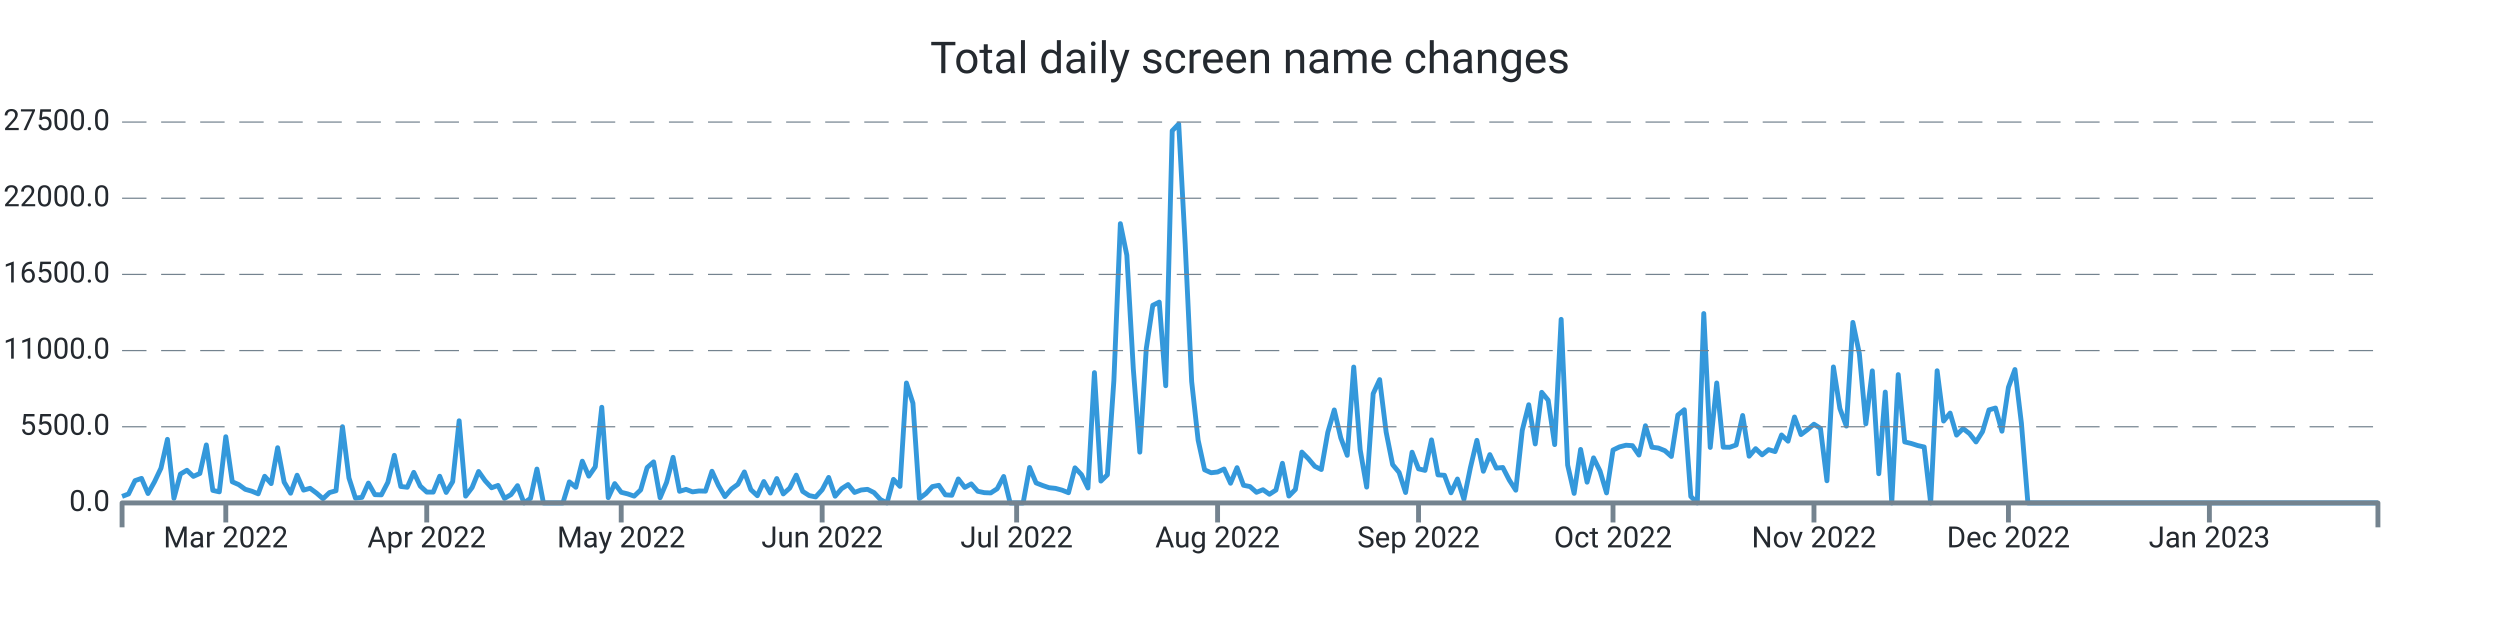
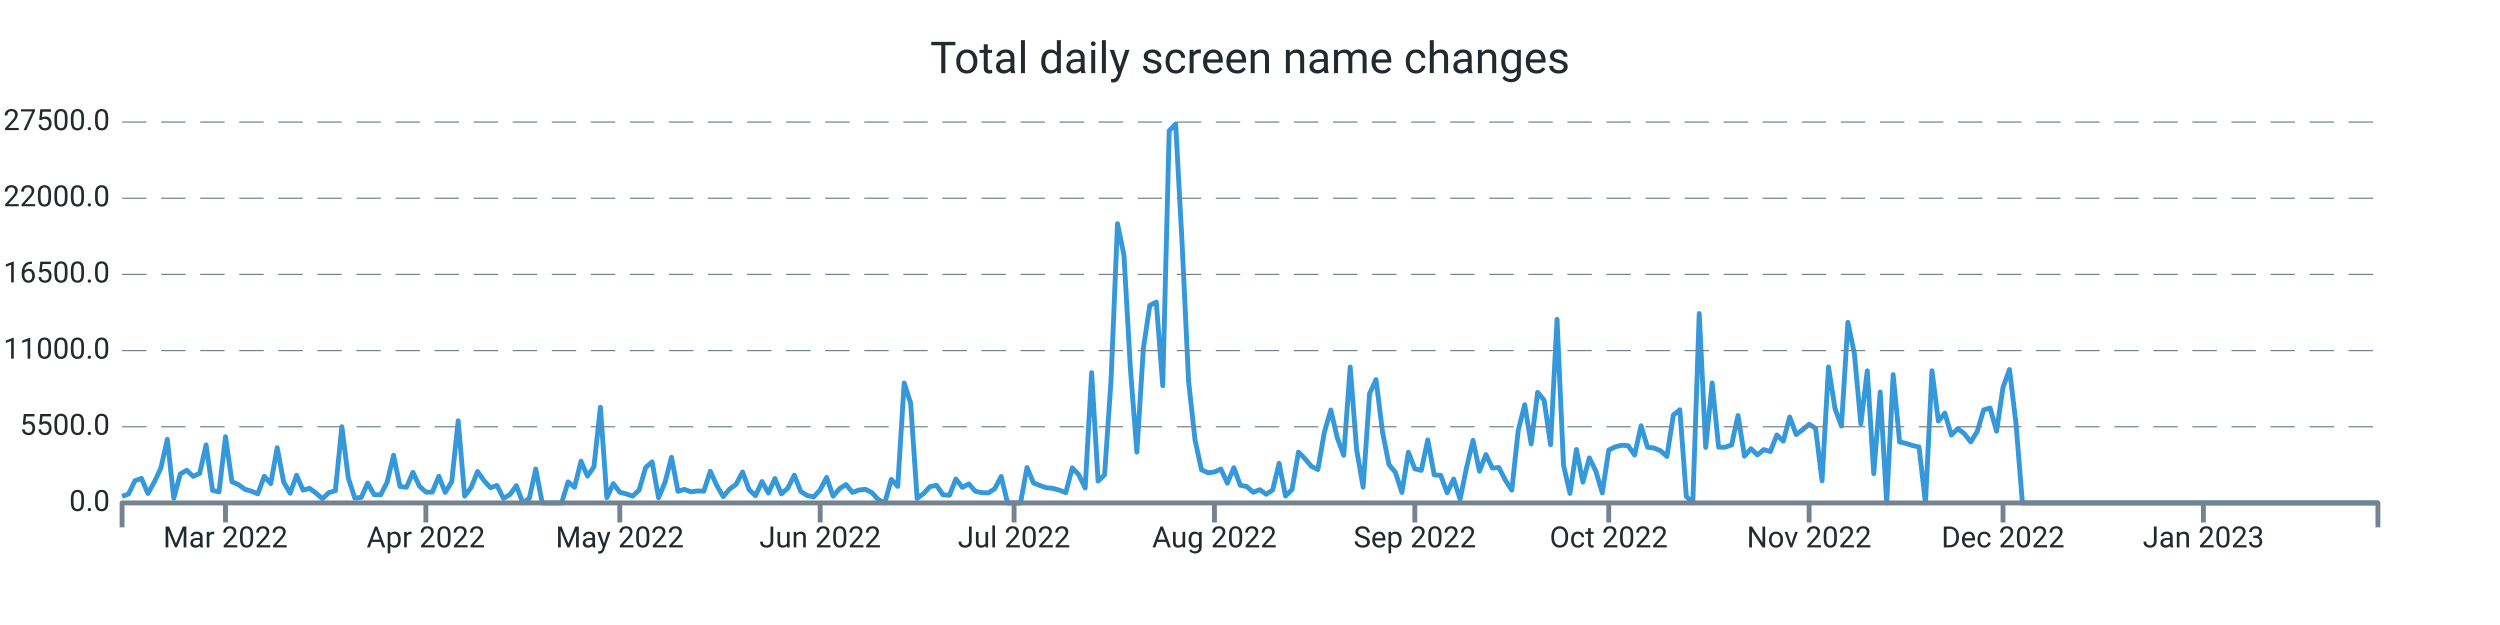
<svg xmlns="http://www.w3.org/2000/svg" width="1024.0" height="256.0" viewBox="0 0 1024.0 256.0" preserveAspectRatio="xMidYMid meet">
-   <path stroke="#3498db" stroke-linejoin="round" d="M 50.0 203.339 L 50 203.339L 52.655 202.33L 55.31 196.867L 57.966 195.948L 60.621 202.143L 63.276 197.355L 65.931 191.761L 68.586 179.962L 71.241 204.094L 73.897 194.172L 76.552 192.618L 79.207 195.125L 81.862 193.928L 84.517 182.248L 87.172 200.866L 89.828 201.456L 92.483 178.89L 95.138 197.338L 97.793 198.501L 100.448 200.418L 103.103 201.184L 105.759 202.267L 108.414 195.091L 111.069 198.081L 113.724 183.389L 116.379 197.474L 119.034 202.018L 121.69 194.66L 124.345 200.753L 127 200.004L 129.655 201.972L 132.31 204.275L 134.966 201.745L 137.621 201.014L 140.276 174.783L 142.931 195.761L 145.586 204.003L 148.241 203.731L 150.897 197.877L 153.552 202.608L 156.207 202.693L 158.862 197.559L 161.517 186.514L 164.172 199.266L 166.828 199.573L 169.483 193.48L 172.138 199.108L 174.793 201.547L 177.448 201.57L 180.103 195.069L 182.759 201.7L 185.414 197.287L 188.069 172.355L 190.724 203.209L 193.379 199.675L 196.034 193.129L 198.69 196.89L 201.345 199.788L 204 198.83L 206.655 204.134L 209.31 202.579L 211.966 198.926L 214.621 206L 217.276 204.128L 219.931 192.125L 222.586 206L 225.241 206L 227.897 206L 230.552 206L 233.207 197.372L 235.862 199.578L 238.517 188.902L 241.172 195.029L 243.828 191.206L 246.483 166.813L 249.138 203.839L 251.793 198.092L 254.448 201.643L 257.103 202.296L 259.759 203.22L 262.414 200.668L 265.069 191.512L 267.724 189.186L 270.379 203.867L 273.034 197.565L 275.69 187.325L 278.345 201.235L 281 200.446L 283.655 201.462L 286.31 201.099L 288.966 201.178L 291.621 193.026L 294.276 198.807L 296.931 203.391L 299.586 200.305L 302.241 198.359L 304.897 193.31L 307.552 200.566L 310.207 203.039L 312.862 197.23L 315.517 201.955L 318.172 196.016L 320.828 202.307L 323.483 199.913L 326.138 194.621L 328.793 201.292L 331.448 202.988L 334.103 203.544L 336.759 200.605L 339.414 195.562L 342.069 203.243L 344.724 200.157L 347.379 198.467L 350.034 201.7L 352.69 200.707L 355.345 200.429L 358 201.768L 360.655 204.644L 363.31 206L 365.966 196.356L 368.621 199.215L 371.276 156.874L 373.931 165.151L 376.586 204.173L 379.241 202.177L 381.897 199.312L 384.552 198.784L 387.207 202.676L 389.862 202.857L 392.517 196.186L 395.172 199.647L 397.828 198.206L 400.483 201.218L 403.138 201.791L 405.793 201.904L 408.448 200.197L 411.103 195.171L 413.759 206L 416.414 206L 419.069 206L 421.724 191.483L 424.379 197.797L 427.034 198.852L 429.69 199.76L 432.345 200.038L 435 200.764L 437.655 201.808L 440.31 191.631L 442.966 194.411L 445.621 199.885L 448.276 152.631L 450.931 197.048L 453.586 194.473L 456.241 155.904L 458.897 91.609L 461.552 104.538L 464.207 151.179L 466.862 185.198L 469.517 142.766L 472.172 125.067L 474.828 123.745L 477.483 157.997L 480.138 53.568L 482.793 50.789L 485.448 100.022L 488.103 156.245L 490.759 180.32L 493.414 192.437L 496.069 193.639L 498.724 193.333L 501.379 192.113L 504.034 197.933L 506.69 191.563L 509.345 198.767L 512 199.301L 514.655 201.649L 517.31 200.588L 519.966 202.438L 522.621 200.73L 525.276 189.77L 527.931 203.175L 530.586 200.486L 533.241 185.181L 535.897 187.887L 538.552 191.018L 541.207 192.317L 543.862 177.097L 546.517 167.913L 549.172 179.31L 551.828 186.497L 554.483 150.345L 557.138 184.273L 559.793 199.51L 562.448 161.248L 565.103 155.49L 567.759 176.961L 570.414 190.309L 573.069 193.509L 575.724 201.728L 578.379 185.226L 581.034 192.034L 583.69 192.669L 586.345 180.183L 589 194.501L 591.655 194.683L 594.31 201.853L 596.966 196.203L 599.621 204.491L 602.276 191.557L 604.931 180.365L 607.586 193.026L 610.241 186.208L 612.897 191.727L 615.552 191.483L 618.207 196.634L 620.862 200.781L 623.517 176.269L 626.172 165.78L 628.828 181.829L 631.483 160.698L 634.138 163.931L 636.793 182.106L 639.448 130.808L 642.103 190.496L 644.759 202.091L 647.414 184.092L 650.069 197.502L 652.724 187.541L 655.379 192.953L 658.034 201.887L 660.69 184.336L 663.345 183.048L 666 182.367L 668.655 182.543L 671.31 186.389L 673.966 174.386L 676.621 183.179L 679.276 183.513L 681.931 184.602L 684.586 186.968L 687.241 170.001L 689.897 167.834L 692.552 203.322L 695.207 206L 697.862 128.431L 700.517 183.264L 703.172 156.869L 705.828 183.156L 708.483 183.201L 711.138 182.26L 713.793 170.188L 716.448 186.866L 719.103 183.774L 721.759 186.299L 724.414 184.171L 727.069 184.966L 729.724 178.17L 732.379 180.705L 735.034 170.801L 737.69 177.994L 740.345 175.991L 743 173.756L 745.655 175.458L 748.31 196.918L 750.966 150.305L 753.621 167.34L 756.276 174.522L 758.931 132.056L 761.586 144.831L 764.241 173.609L 766.897 151.911L 769.552 194.036L 772.207 160.595L 774.862 206L 777.517 153.437L 780.172 181.012L 782.828 181.641L 785.483 182.492L 788.138 183.088L 790.793 206L 793.448 151.865L 796.103 172.457L 798.759 169.207L 801.414 178.221L 804.069 175.543L 806.724 177.614L 809.379 181.017L 812.034 176.808L 814.69 167.896L 817.345 167.125L 820 176.621L 822.655 158.633L 825.31 151.36L 827.966 173.353L 830.621 206L 833.276 206L 835.931 206L 838.586 206L 841.241 206L 843.897 206L 846.552 206L 849.207 206L 851.862 206L 854.517 206L 857.172 206L 859.828 206L 862.483 206L 865.138 206L 867.793 206L 870.448 206L 873.103 206L 875.759 206L 878.414 206L 881.069 206L 883.724 206L 886.379 206L 889.034 206L 891.69 206L 894.345 206L 897 206L 899.655 206L 902.31 206L 904.966 206L 907.621 206L 910.276 206L 912.931 206L 915.586 206L 918.241 206L 920.897 206L 923.552 206L 926.207 206L 928.862 206L 931.517 206L 934.172 206L 936.828 206L 939.483 206L 942.138 206L 944.793 206L 947.448 206L 950.103 206L 952.759 206L 955.414 206L 958.069 206L 960.724 206L 963.379 206L 966.034 206L 968.69 206L 971.345 206L 974 206" stroke-width="2.0" fill="none" />
+   <path stroke="#3498db" stroke-linejoin="round" d="M 50.0 203.339 L 50 203.339L 52.648 202.33L 55.295 196.867L 57.943 195.948L 60.59 202.143L 63.238 197.355L 65.885 191.761L 68.533 179.962L 71.181 204.094L 73.828 194.172L 76.476 192.618L 79.123 195.125L 81.771 193.928L 84.418 182.248L 87.066 200.866L 89.713 201.456L 92.361 178.89L 95.009 197.338L 97.656 198.501L 100.304 200.418L 102.951 201.184L 105.599 202.267L 108.246 195.091L 110.894 198.081L 113.542 183.389L 116.189 197.474L 118.837 202.018L 121.484 194.66L 124.132 200.753L 126.779 200.004L 129.427 201.972L 132.074 204.275L 134.722 201.745L 137.37 201.014L 140.017 174.783L 142.665 195.761L 145.312 204.003L 147.96 203.731L 150.607 197.877L 153.255 202.608L 155.903 202.693L 158.55 197.559L 161.198 186.514L 163.845 199.266L 166.493 199.573L 169.14 193.48L 171.788 199.108L 174.436 201.547L 177.083 201.57L 179.731 195.069L 182.378 201.7L 185.026 197.287L 187.673 172.355L 190.321 203.209L 192.968 199.675L 195.616 193.129L 198.264 196.89L 200.911 199.788L 203.559 198.83L 206.206 204.134L 208.854 202.579L 211.501 198.926L 214.149 206L 216.797 204.128L 219.444 192.125L 222.092 206L 224.739 206L 227.387 206L 230.034 206L 232.682 197.372L 235.33 199.578L 237.977 188.902L 240.625 195.029L 243.272 191.206L 245.92 166.813L 248.567 203.839L 251.215 198.092L 253.862 201.643L 256.51 202.296L 259.158 203.22L 261.805 200.668L 264.453 191.512L 267.1 189.186L 269.748 203.867L 272.395 197.565L 275.043 187.325L 277.691 201.235L 280.338 200.446L 282.986 201.462L 285.633 201.099L 288.281 201.178L 290.928 193.026L 293.576 198.807L 296.223 203.391L 298.871 200.305L 301.519 198.359L 304.166 193.31L 306.814 200.566L 309.461 203.039L 312.109 197.23L 314.756 201.955L 317.404 196.016L 320.052 202.307L 322.699 199.913L 325.347 194.621L 327.994 201.292L 330.642 202.988L 333.289 203.544L 335.937 200.605L 338.585 195.562L 341.232 203.243L 343.88 200.157L 346.527 198.467L 349.175 201.7L 351.822 200.707L 354.47 200.429L 357.117 201.768L 359.765 204.644L 362.413 206L 365.06 196.356L 367.708 199.215L 370.355 156.874L 373.003 165.151L 375.65 204.173L 378.298 202.177L 380.946 199.312L 383.593 198.784L 386.241 202.676L 388.888 202.857L 391.536 196.186L 394.183 199.647L 396.831 198.206L 399.479 201.218L 402.126 201.791L 404.774 201.904L 407.421 200.197L 410.069 195.171L 412.716 206L 415.364 206L 418.011 206L 420.659 191.483L 423.307 197.797L 425.954 198.852L 428.602 199.76L 431.249 200.038L 433.897 200.764L 436.544 201.808L 439.192 191.631L 441.84 194.411L 444.487 199.885L 447.135 152.631L 449.782 197.048L 452.43 194.473L 455.077 155.904L 457.725 91.609L 460.372 104.538L 463.02 151.179L 465.668 185.198L 468.315 142.766L 470.963 125.067L 473.61 123.745L 476.258 157.997L 478.905 53.568L 481.553 50.789L 484.201 100.022L 486.848 156.245L 489.496 180.32L 492.143 192.437L 494.791 193.639L 497.438 193.333L 500.086 192.113L 502.734 197.933L 505.381 191.563L 508.029 198.767L 510.676 199.301L 513.324 201.649L 515.971 200.588L 518.619 202.438L 521.266 200.73L 523.914 189.77L 526.562 203.175L 529.209 200.486L 531.857 185.181L 534.504 187.887L 537.152 191.018L 539.799 192.317L 542.447 177.097L 545.095 167.913L 547.742 179.31L 550.39 186.497L 553.037 150.345L 555.685 184.273L 558.332 199.51L 560.98 161.248L 563.628 155.49L 566.275 176.961L 568.923 190.309L 571.57 193.509L 574.218 201.728L 576.865 185.226L 579.513 192.034L 582.16 192.669L 584.808 180.183L 587.456 194.501L 590.103 194.683L 592.751 201.853L 595.398 196.203L 598.046 204.491L 600.693 191.557L 603.341 180.365L 605.989 193.026L 608.636 186.208L 611.284 191.727L 613.931 191.483L 616.579 196.634L 619.226 200.781L 621.874 176.269L 624.521 165.78L 627.169 181.829L 629.817 160.698L 632.464 163.931L 635.112 182.106L 637.759 130.808L 640.407 190.496L 643.054 202.091L 645.702 184.092L 648.35 197.502L 650.997 187.541L 653.645 192.953L 656.292 201.887L 658.94 184.336L 661.587 183.048L 664.235 182.367L 666.883 182.543L 669.53 186.389L 672.178 174.386L 674.825 183.179L 677.473 183.513L 680.12 184.602L 682.768 186.968L 685.415 170.001L 688.063 167.834L 690.711 203.322L 693.358 206L 696.006 128.431L 698.653 183.264L 701.301 156.869L 703.948 183.156L 706.596 183.201L 709.244 182.26L 711.891 170.188L 714.539 186.866L 717.186 183.774L 719.834 186.299L 722.481 184.171L 725.129 184.966L 727.777 178.17L 730.424 180.705L 733.072 170.801L 735.719 177.994L 738.367 175.991L 741.014 173.756L 743.662 175.458L 746.309 196.918L 748.957 150.305L 751.605 167.34L 754.252 174.522L 756.9 132.056L 759.547 144.831L 762.195 173.609L 764.842 151.911L 767.49 194.036L 770.138 160.595L 772.785 206L 775.433 153.437L 778.08 181.012L 780.728 181.641L 783.375 182.492L 786.023 183.088L 788.67 206L 791.318 151.865L 793.966 172.457L 796.613 169.207L 799.261 178.221L 801.908 175.543L 804.556 177.614L 807.203 181.017L 809.851 176.808L 812.499 167.896L 815.146 167.125L 817.794 176.621L 820.441 158.633L 823.089 151.36L 825.736 173.353L 828.384 206L 831.032 206L 833.679 206L 836.327 206L 838.974 206L 841.622 206L 844.269 206L 846.917 206L 849.564 206L 852.212 206L 854.86 206L 857.507 206L 860.155 206L 862.802 206L 865.45 206L 868.097 206L 870.745 206L 873.393 206L 876.04 206L 878.688 206L 881.335 206L 883.983 206L 886.63 206L 889.278 206L 891.926 206L 894.573 206L 897.221 206L 899.868 206L 902.516 206L 905.163 206L 907.811 206L 910.458 206L 913.106 206L 915.754 206L 918.401 206L 921.049 206L 923.696 206L 926.344 206L 928.991 206L 931.639 206L 934.287 206L 936.934 206L 939.582 206L 942.229 206L 944.877 206L 947.524 206L 950.172 206L 952.819 206L 955.467 206L 958.115 206L 960.762 206L 963.41 206L 966.057 206L 968.705 206L 971.352 206L 974 206" stroke-width="2.0" fill="none" />
  <text x="45.0" font-family="-apple-system, system-ui, BlinkMacSystemFont, Roboto" y="50.0" dominant-baseline="middle" text-anchor="end" font-size="12" fill="#24292f">27500.0</text>
  <path stroke="#74838f" stroke-dasharray="10 6" stroke-width="0.5" d="M 50.0 50.0 L 974.0 50.0" />
  <text x="45.0" font-family="-apple-system, system-ui, BlinkMacSystemFont, Roboto" y="81.2" dominant-baseline="middle" text-anchor="end" font-size="12" fill="#24292f">22000.0</text>
  <path stroke="#74838f" stroke-dasharray="10 6" stroke-width="0.5" d="M 50.0 81.2 L 974.0 81.2" />
  <text x="45.0" font-family="-apple-system, system-ui, BlinkMacSystemFont, Roboto" y="112.4" dominant-baseline="middle" text-anchor="end" font-size="12" fill="#24292f">16500.0</text>
  <path stroke="#74838f" stroke-dasharray="10 6" stroke-width="0.5" d="M 50.0 112.4 L 974.0 112.4" />
  <text x="45.0" font-family="-apple-system, system-ui, BlinkMacSystemFont, Roboto" y="143.6" dominant-baseline="middle" text-anchor="end" font-size="12" fill="#24292f">11000.0</text>
  <path stroke="#74838f" stroke-dasharray="10 6" stroke-width="0.5" d="M 50.0 143.6 L 974.0 143.6" />
  <text x="45.0" font-family="-apple-system, system-ui, BlinkMacSystemFont, Roboto" y="174.8" dominant-baseline="middle" text-anchor="end" font-size="12" fill="#24292f">5500.0</text>
  <path stroke="#74838f" stroke-dasharray="10 6" stroke-width="0.5" d="M 50.0 174.8 L 974.0 174.8" />
  <text x="45.0" font-family="-apple-system, system-ui, BlinkMacSystemFont, Roboto" y="206.0" dominant-baseline="middle" text-anchor="end" font-size="12" fill="#24292f">0.0</text>
-   <path stroke="#74838f" stroke-width="2.0" d="M 92.483 206.0 L 92.483 214.0" />
-   <text x="92.483" font-family="-apple-system, system-ui, BlinkMacSystemFont, Roboto" y="216.0" dominant-baseline="hanging" text-anchor="middle" font-size="12" fill="#24292f">Mar 2022</text>
-   <path stroke="#74838f" stroke-width="2.0" d="M 174.793 206.0 L 174.793 214.0" />
-   <text x="174.793" font-family="-apple-system, system-ui, BlinkMacSystemFont, Roboto" y="216.0" dominant-baseline="hanging" text-anchor="middle" font-size="12" fill="#24292f">Apr 2022</text>
-   <path stroke="#74838f" stroke-width="2.0" d="M 254.448 206.0 L 254.448 214.0" />
-   <text x="254.448" font-family="-apple-system, system-ui, BlinkMacSystemFont, Roboto" y="216.0" dominant-baseline="hanging" text-anchor="middle" font-size="12" fill="#24292f">May 2022</text>
-   <path stroke="#74838f" stroke-width="2.0" d="M 336.759 206.0 L 336.759 214.0" />
-   <text x="336.759" font-family="-apple-system, system-ui, BlinkMacSystemFont, Roboto" y="216.0" dominant-baseline="hanging" text-anchor="middle" font-size="12" fill="#24292f">Jun 2022</text>
-   <path stroke="#74838f" stroke-width="2.0" d="M 416.414 206.0 L 416.414 214.0" />
-   <text x="416.414" font-family="-apple-system, system-ui, BlinkMacSystemFont, Roboto" y="216.0" dominant-baseline="hanging" text-anchor="middle" font-size="12" fill="#24292f">Jul 2022</text>
-   <path stroke="#74838f" stroke-width="2.0" d="M 498.724 206.0 L 498.724 214.0" />
-   <text x="498.724" font-family="-apple-system, system-ui, BlinkMacSystemFont, Roboto" y="216.0" dominant-baseline="hanging" text-anchor="middle" font-size="12" fill="#24292f">Aug 2022</text>
-   <path stroke="#74838f" stroke-width="2.0" d="M 581.034 206.0 L 581.034 214.0" />
-   <text x="581.034" font-family="-apple-system, system-ui, BlinkMacSystemFont, Roboto" y="216.0" dominant-baseline="hanging" text-anchor="middle" font-size="12" fill="#24292f">Sep 2022</text>
-   <path stroke="#74838f" stroke-width="2.0" d="M 660.69 206.0 L 660.69 214.0" />
-   <text x="660.69" font-family="-apple-system, system-ui, BlinkMacSystemFont, Roboto" y="216.0" dominant-baseline="hanging" text-anchor="middle" font-size="12" fill="#24292f">Oct 2022</text>
-   <path stroke="#74838f" stroke-width="2.0" d="M 743.0 206.0 L 743.0 214.0" />
-   <text x="743.0" font-family="-apple-system, system-ui, BlinkMacSystemFont, Roboto" y="216.0" dominant-baseline="hanging" text-anchor="middle" font-size="12" fill="#24292f">Nov 2022</text>
-   <path stroke="#74838f" stroke-width="2.0" d="M 822.655 206.0 L 822.655 214.0" />
-   <text x="822.655" font-family="-apple-system, system-ui, BlinkMacSystemFont, Roboto" y="216.0" dominant-baseline="hanging" text-anchor="middle" font-size="12" fill="#24292f">Dec 2022</text>
-   <path stroke="#74838f" stroke-width="2.0" d="M 904.966 206.0 L 904.966 214.0" />
-   <text x="904.966" font-family="-apple-system, system-ui, BlinkMacSystemFont, Roboto" y="216.0" dominant-baseline="hanging" text-anchor="middle" font-size="12" fill="#24292f">Jan 2023</text>
+   <path stroke="#74838f" stroke-width="2.0" d="M 92.361 206.0 L 92.361 214.0" />
+   <text x="92.361" font-family="-apple-system, system-ui, BlinkMacSystemFont, Roboto" y="216.0" dominant-baseline="hanging" text-anchor="middle" font-size="12" fill="#24292f">Mar 2022</text>
+   <path stroke="#74838f" stroke-width="2.0" d="M 174.436 206.0 L 174.436 214.0" />
+   <text x="174.436" font-family="-apple-system, system-ui, BlinkMacSystemFont, Roboto" y="216.0" dominant-baseline="hanging" text-anchor="middle" font-size="12" fill="#24292f">Apr 2022</text>
+   <path stroke="#74838f" stroke-width="2.0" d="M 253.862 206.0 L 253.862 214.0" />
+   <text x="253.862" font-family="-apple-system, system-ui, BlinkMacSystemFont, Roboto" y="216.0" dominant-baseline="hanging" text-anchor="middle" font-size="12" fill="#24292f">May 2022</text>
+   <path stroke="#74838f" stroke-width="2.0" d="M 335.937 206.0 L 335.937 214.0" />
+   <text x="335.937" font-family="-apple-system, system-ui, BlinkMacSystemFont, Roboto" y="216.0" dominant-baseline="hanging" text-anchor="middle" font-size="12" fill="#24292f">Jun 2022</text>
+   <path stroke="#74838f" stroke-width="2.0" d="M 415.364 206.0 L 415.364 214.0" />
+   <text x="415.364" font-family="-apple-system, system-ui, BlinkMacSystemFont, Roboto" y="216.0" dominant-baseline="hanging" text-anchor="middle" font-size="12" fill="#24292f">Jul 2022</text>
+   <path stroke="#74838f" stroke-width="2.0" d="M 497.438 206.0 L 497.438 214.0" />
+   <text x="497.438" font-family="-apple-system, system-ui, BlinkMacSystemFont, Roboto" y="216.0" dominant-baseline="hanging" text-anchor="middle" font-size="12" fill="#24292f">Aug 2022</text>
+   <path stroke="#74838f" stroke-width="2.0" d="M 579.513 206.0 L 579.513 214.0" />
+   <text x="579.513" font-family="-apple-system, system-ui, BlinkMacSystemFont, Roboto" y="216.0" dominant-baseline="hanging" text-anchor="middle" font-size="12" fill="#24292f">Sep 2022</text>
+   <path stroke="#74838f" stroke-width="2.0" d="M 658.94 206.0 L 658.94 214.0" />
+   <text x="658.94" font-family="-apple-system, system-ui, BlinkMacSystemFont, Roboto" y="216.0" dominant-baseline="hanging" text-anchor="middle" font-size="12" fill="#24292f">Oct 2022</text>
+   <path stroke="#74838f" stroke-width="2.0" d="M 741.014 206.0 L 741.014 214.0" />
+   <text x="741.014" font-family="-apple-system, system-ui, BlinkMacSystemFont, Roboto" y="216.0" dominant-baseline="hanging" text-anchor="middle" font-size="12" fill="#24292f">Nov 2022</text>
+   <path stroke="#74838f" stroke-width="2.0" d="M 820.441 206.0 L 820.441 214.0" />
+   <text x="820.441" font-family="-apple-system, system-ui, BlinkMacSystemFont, Roboto" y="216.0" dominant-baseline="hanging" text-anchor="middle" font-size="12" fill="#24292f">Dec 2022</text>
+   <path stroke="#74838f" stroke-width="2.0" d="M 902.516 206.0 L 902.516 214.0" />
+   <text x="902.516" font-family="-apple-system, system-ui, BlinkMacSystemFont, Roboto" y="216.0" dominant-baseline="hanging" text-anchor="middle" font-size="12" fill="#24292f">Jan 2023</text>
  <path stroke="#74838f" stroke-linejoin="round" stroke-width="2.0" d="M 50.0 216.0 L 50.0 206.0 L 974.0 206.0 L 974.0 216.0" fill="none" />
  <text x="512.0" y="25.0" font-family="-apple-system, system-ui, BlinkMacSystemFont, Roboto" dominant-baseline="middle" text-anchor="middle" font-size="18" fill="#24292f">Total daily screen name changes</text>
</svg>
